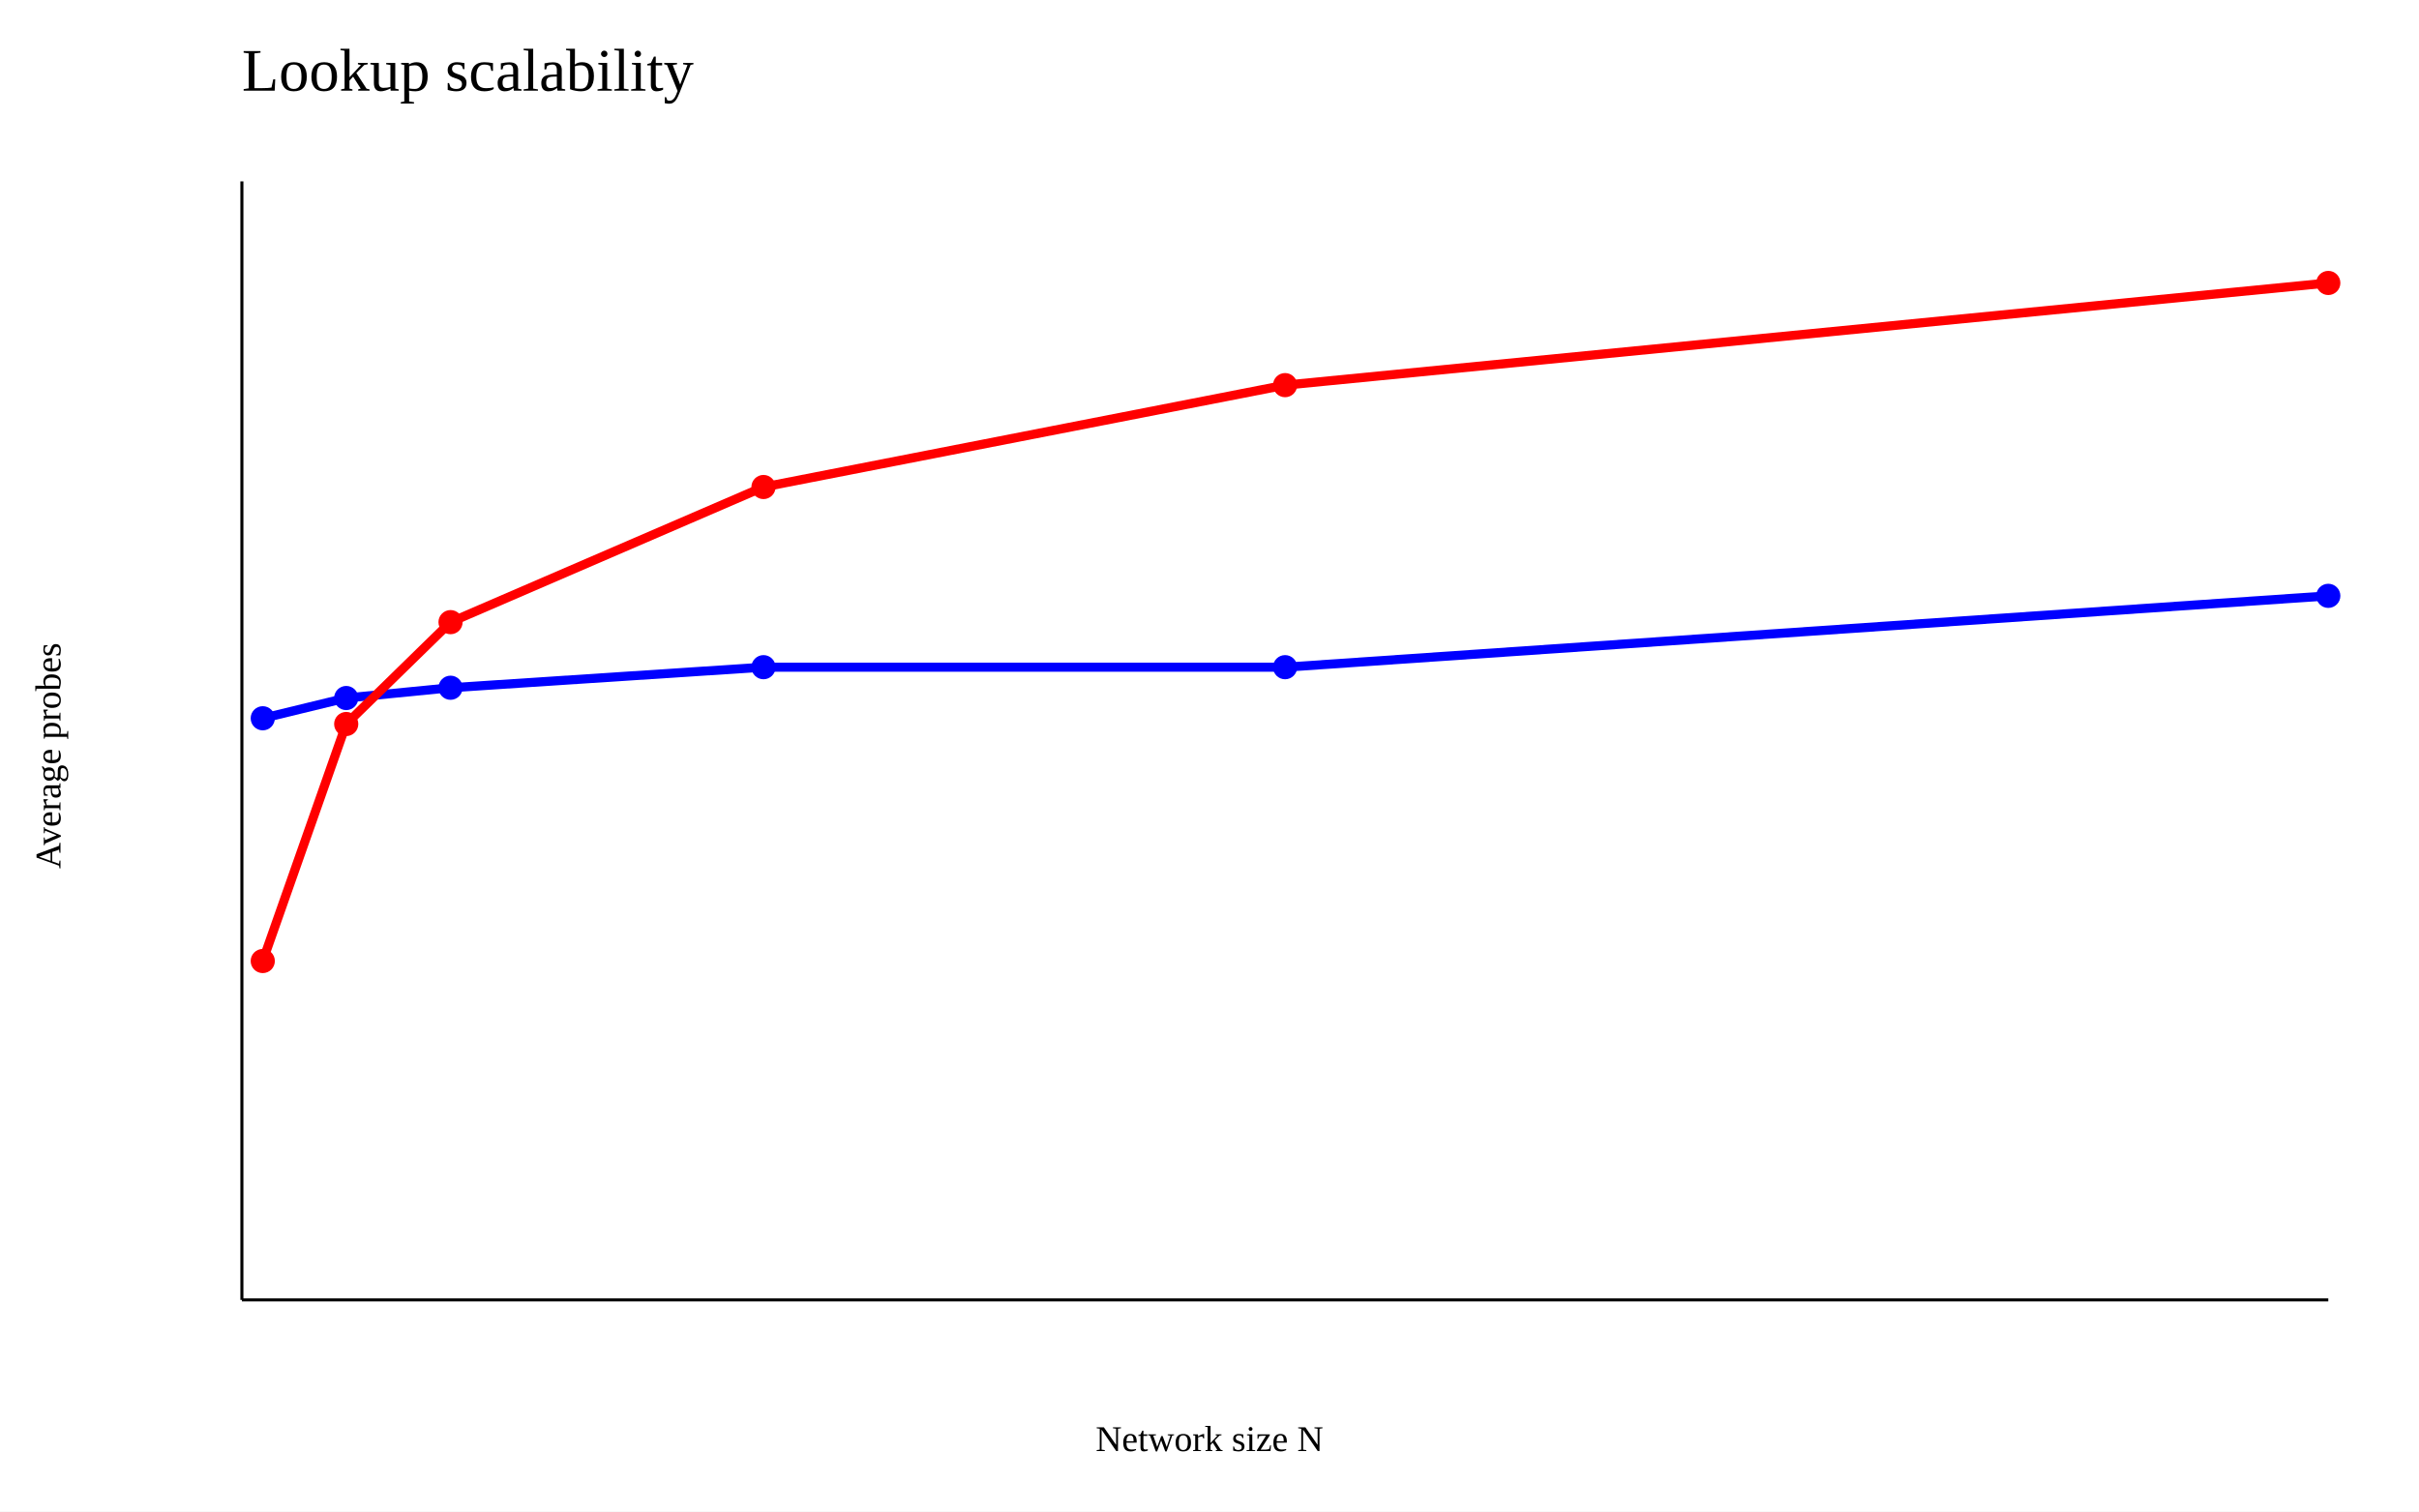
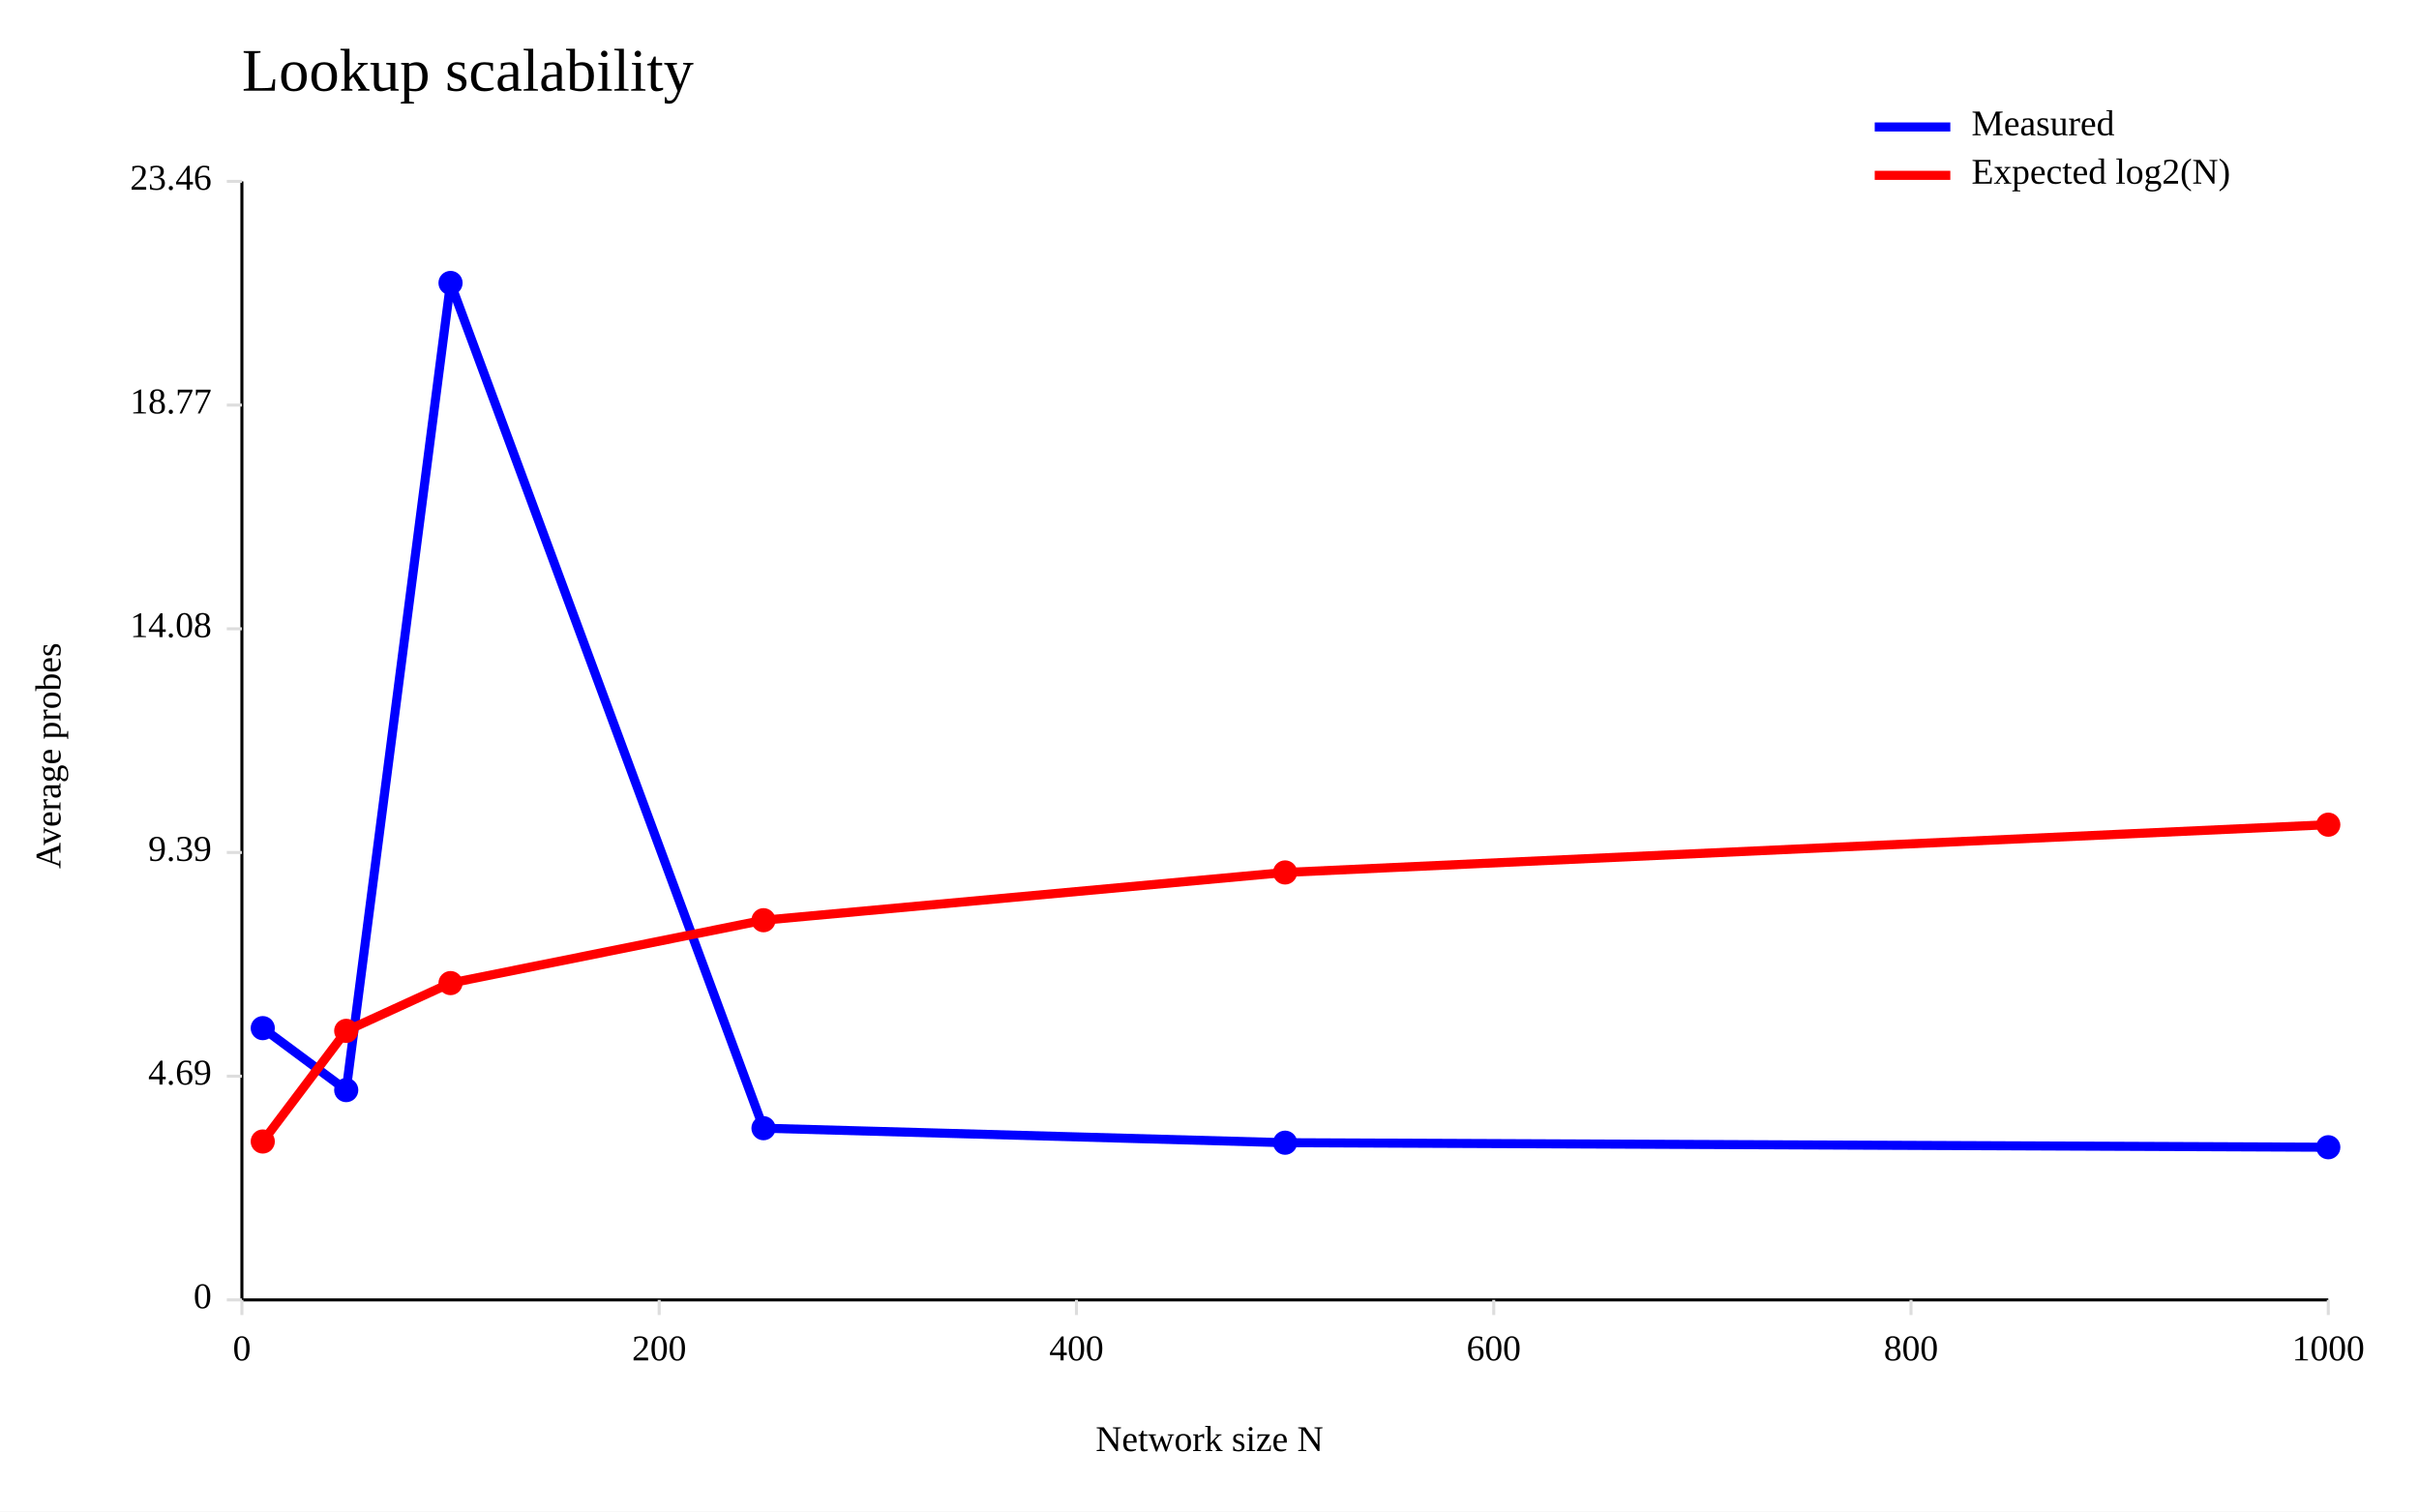
<svg xmlns="http://www.w3.org/2000/svg" width="800" height="500">
  <rect width="100%" height="100%" fill="white" />
  <text x="80" y="30" font-size="20">Lookup scalability</text>
  <line x1="80" y1="430" x2="770" y2="430" stroke="black" />
  <line x1="80" y1="60" x2="80" y2="430" stroke="black" />
  <text x="400" y="480" text-anchor="middle">Network size N</text>
  <text x="20" y="250" transform="rotate(-90 20,250)" text-anchor="middle">Average probes</text>
-   <polyline fill="none" stroke="blue" stroke-width="3" points="86.9,237.6 114.5,230.9 149.0,227.5 252.5,220.7 425.0,220.7 770.0,197.1 " />
-   <circle cx="86.9" cy="237.6" r="4" fill="blue" />
-   <circle cx="114.5" cy="230.9" r="4" fill="blue" />
-   <circle cx="149.0" cy="227.5" r="4" fill="blue" />
-   <circle cx="252.5" cy="220.7" r="4" fill="blue" />
-   <circle cx="425.0" cy="220.7" r="4" fill="blue" />
-   <circle cx="770.0" cy="197.1" r="4" fill="blue" />
-   <polyline fill="none" stroke="red" stroke-width="3" points="86.9,317.9 114.5,239.5 149.0,205.8 252.5,161.1 425.0,127.4 770.0,93.6 " />
-   <circle cx="86.9" cy="317.9" r="4" fill="red" />
-   <circle cx="114.5" cy="239.5" r="4" fill="red" />
-   <circle cx="149.0" cy="205.8" r="4" fill="red" />
-   <circle cx="252.5" cy="161.1" r="4" fill="red" />
-   <circle cx="425.0" cy="127.4" r="4" fill="red" />
-   <circle cx="770.0" cy="93.6" r="4" fill="red" />
+   <line x1="80.0" y1="430" x2="80.0" y2="435" stroke="#dddddd" />
+   <text x="80.0" y="450" text-anchor="middle" font-size="12">0</text>
+   <line x1="75" y1="430.0" x2="80" y2="430.0" stroke="#dddddd" />
+   <text x="70" y="430.0" text-anchor="end" dominant-baseline="middle" font-size="12">0</text>
+   <line x1="218.0" y1="430" x2="218.0" y2="435" stroke="#dddddd" />
+   <text x="218.0" y="450" text-anchor="middle" font-size="12">200</text>
+   <line x1="75" y1="356.0" x2="80" y2="356.0" stroke="#dddddd" />
+   <text x="70" y="356.0" text-anchor="end" dominant-baseline="middle" font-size="12">4.69</text>
+   <line x1="356.0" y1="430" x2="356.0" y2="435" stroke="#dddddd" />
+   <text x="356.0" y="450" text-anchor="middle" font-size="12">400</text>
+   <line x1="75" y1="282.0" x2="80" y2="282.0" stroke="#dddddd" />
+   <text x="70" y="282.0" text-anchor="end" dominant-baseline="middle" font-size="12">9.39</text>
+   <line x1="494.0" y1="430" x2="494.0" y2="435" stroke="#dddddd" />
+   <text x="494.0" y="450" text-anchor="middle" font-size="12">600</text>
+   <line x1="75" y1="208.0" x2="80" y2="208.0" stroke="#dddddd" />
+   <text x="70" y="208.0" text-anchor="end" dominant-baseline="middle" font-size="12">14.08</text>
+   <line x1="632.0" y1="430" x2="632.0" y2="435" stroke="#dddddd" />
+   <text x="632.0" y="450" text-anchor="middle" font-size="12">800</text>
+   <line x1="75" y1="134.0" x2="80" y2="134.0" stroke="#dddddd" />
+   <text x="70" y="134.0" text-anchor="end" dominant-baseline="middle" font-size="12">18.77</text>
+   <line x1="770.0" y1="430" x2="770.0" y2="435" stroke="#dddddd" />
+   <text x="770.0" y="450" text-anchor="middle" font-size="12">1000</text>
+   <line x1="75" y1="60.0" x2="80" y2="60.0" stroke="#dddddd" />
+   <text x="70" y="60.0" text-anchor="end" dominant-baseline="middle" font-size="12">23.46</text>
+   <polyline fill="none" stroke="blue" stroke-width="3" points="86.9,340.1 114.5,360.6 149.0,93.6 252.5,373.2 425.0,378.0 770.0,379.5 " />
+   <circle cx="86.9" cy="340.1" r="4" fill="blue" />
+   <circle cx="114.5" cy="360.6" r="4" fill="blue" />
+   <circle cx="149.0" cy="93.6" r="4" fill="blue" />
+   <circle cx="252.5" cy="373.2" r="4" fill="blue" />
+   <circle cx="425.0" cy="378.0" r="4" fill="blue" />
+   <circle cx="770.0" cy="379.5" r="4" fill="blue" />
+   <line x1="620" y1="42" x2="645" y2="42" stroke="blue" stroke-width="3" />
+   <text x="652" y="42" dominant-baseline="middle" font-size="12">Measured</text>
+   <polyline fill="none" stroke="red" stroke-width="3" points="86.9,377.6 114.5,341.0 149.0,325.2 252.5,304.4 425.0,288.6 770.0,272.8 " />
+   <circle cx="86.9" cy="377.6" r="4" fill="red" />
+   <circle cx="114.5" cy="341.0" r="4" fill="red" />
+   <circle cx="149.0" cy="325.2" r="4" fill="red" />
+   <circle cx="252.5" cy="304.4" r="4" fill="red" />
+   <circle cx="425.0" cy="288.6" r="4" fill="red" />
+   <circle cx="770.0" cy="272.8" r="4" fill="red" />
+   <line x1="620" y1="58" x2="645" y2="58" stroke="red" stroke-width="3" />
+   <text x="652" y="58" dominant-baseline="middle" font-size="12">Expected log2(N)</text>
</svg>
